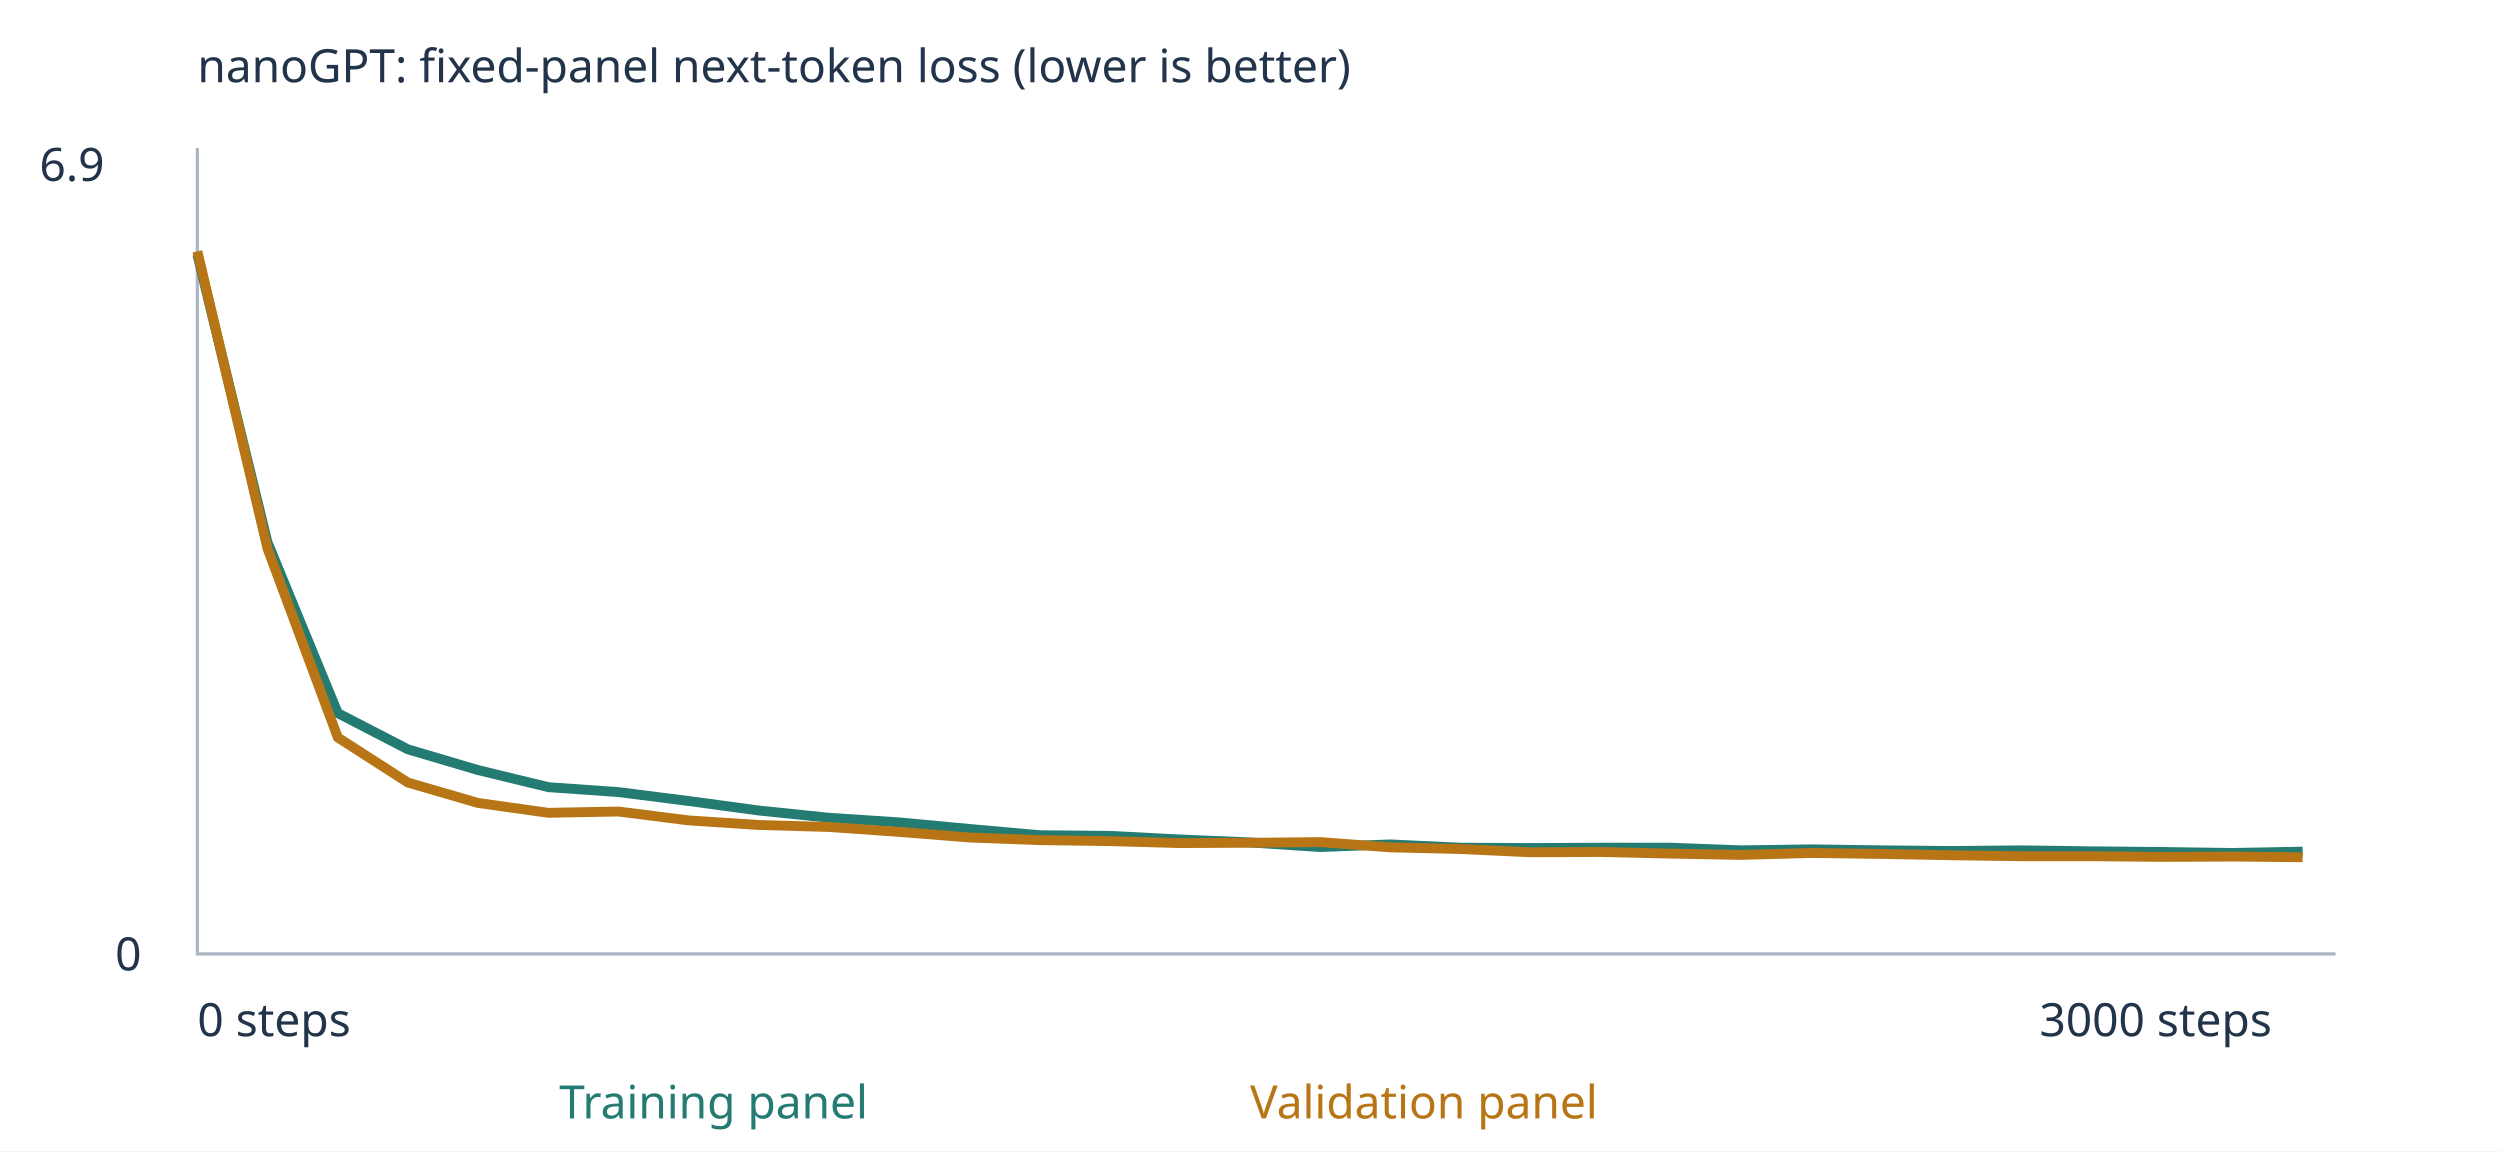
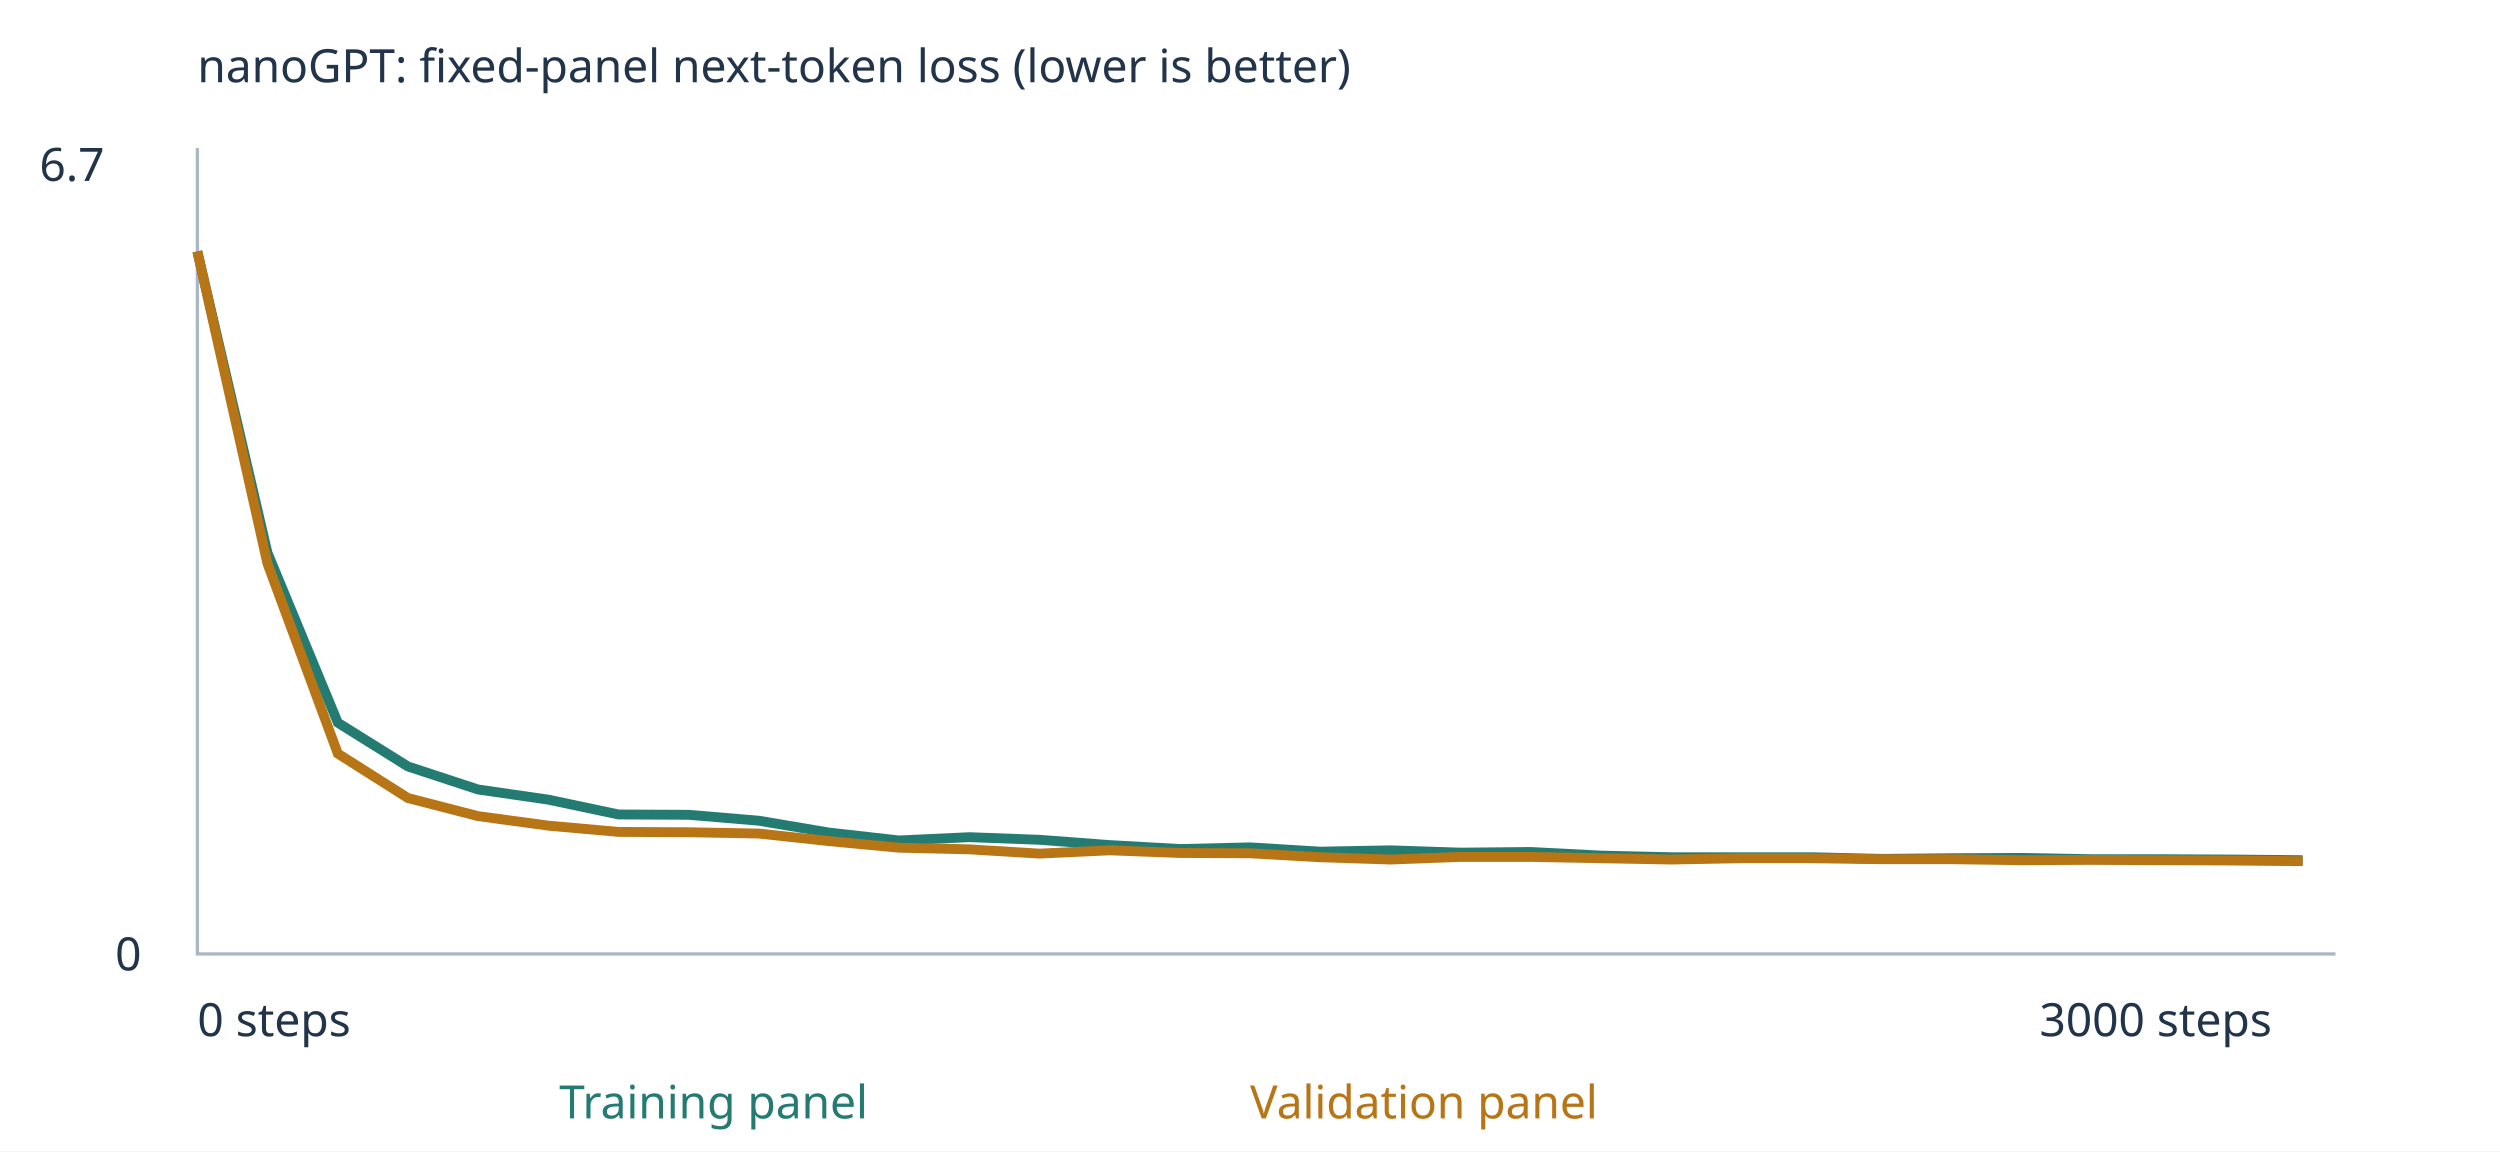
<svg xmlns="http://www.w3.org/2000/svg" width="760" height="350" viewBox="0 0 760 350">
  <rect width="760" height="350" fill="white" />
  <g font-family="sans-serif" font-size="14" fill="#22344a">
    <text x="60" y="25">nanoGPT: fixed-panel next-token loss (lower is better)</text>
    <path d="M60 45V290H710" fill="none" stroke="#aab8c6" />
    <text x="35" y="295">0</text>
-     <text x="12" y="55">6.9</text>
+     <text x="12" y="55">6.7</text>
    <text x="60" y="315">0 steps</text>
    <text x="620" y="315">3000 steps</text>
-     <polyline points="60.0,77.4 81.3,164.8 102.7,216.8 124.0,227.8 145.3,234.1 166.7,239.3 188.0,240.8 209.3,243.5 230.7,246.4 252.0,248.6 273.3,250.0 294.7,252.0 316.0,253.9 337.3,254.1 358.7,255.2 380.0,256.1 401.3,257.5 422.7,256.7 444.0,257.7 465.3,257.8 486.7,257.7 508.0,257.7 529.3,258.5 550.7,258.2 572.0,258.5 593.3,258.7 614.7,258.5 636.0,258.8 657.3,259.0 678.7,259.3 700.0,258.9" fill="none" stroke="#247b72" stroke-width="3" />
-     <polyline points="60.0,76.4 81.3,166.7 102.7,224.2 124.0,237.9 145.3,244.1 166.7,247.1 188.0,246.7 209.3,249.4 230.7,250.8 252.0,251.4 273.3,252.9 294.7,254.6 316.0,255.4 337.3,255.7 358.7,256.3 380.0,256.2 401.3,256.0 422.7,257.6 444.0,258.1 465.3,259.1 486.7,259.0 508.0,259.5 529.3,259.9 550.7,259.3 572.0,259.6 593.3,260.0 614.7,260.3 636.0,260.3 657.3,260.5 678.7,260.4 700.0,260.6" fill="none" stroke="#b77515" stroke-width="3" />
+     <polyline points="60.0,76.5 81.3,168.0 102.7,219.7 124.0,233.0 145.3,240.0 166.7,243.1 188.0,247.6 209.3,247.7 230.7,249.5 252.0,253.1 273.3,255.5 294.7,254.5 316.0,255.3 337.3,256.9 358.7,258.1 380.0,257.6 401.3,258.9 422.7,258.5 444.0,259.2 465.3,259.0 486.7,260.1 508.0,260.6 529.3,260.6 550.7,260.6 572.0,261.1 593.3,260.9 614.7,260.8 636.0,261.2 657.3,261.2 678.7,261.3 700.0,261.5" fill="none" stroke="#247b72" stroke-width="3" />
+     <polyline points="60.0,76.4 81.3,171.3 102.7,229.1 124.0,242.6 145.3,248.1 166.7,251.0 188.0,252.9 209.3,253.0 230.7,253.4 252.0,255.7 273.3,257.7 294.7,258.2 316.0,259.5 337.3,258.5 358.7,259.3 380.0,259.4 401.3,260.6 422.7,261.3 444.0,260.5 465.3,260.5 486.7,260.9 508.0,261.3 529.3,260.9 550.7,260.9 572.0,261.2 593.3,261.2 614.7,261.5 636.0,261.4 657.3,261.5 678.7,261.6 700.0,261.8" fill="none" stroke="#b77515" stroke-width="3" />
    <text x="170" y="340" fill="#247b72">Training panel</text>
    <text x="380" y="340" fill="#b77515">Validation panel</text>
  </g>
</svg>
